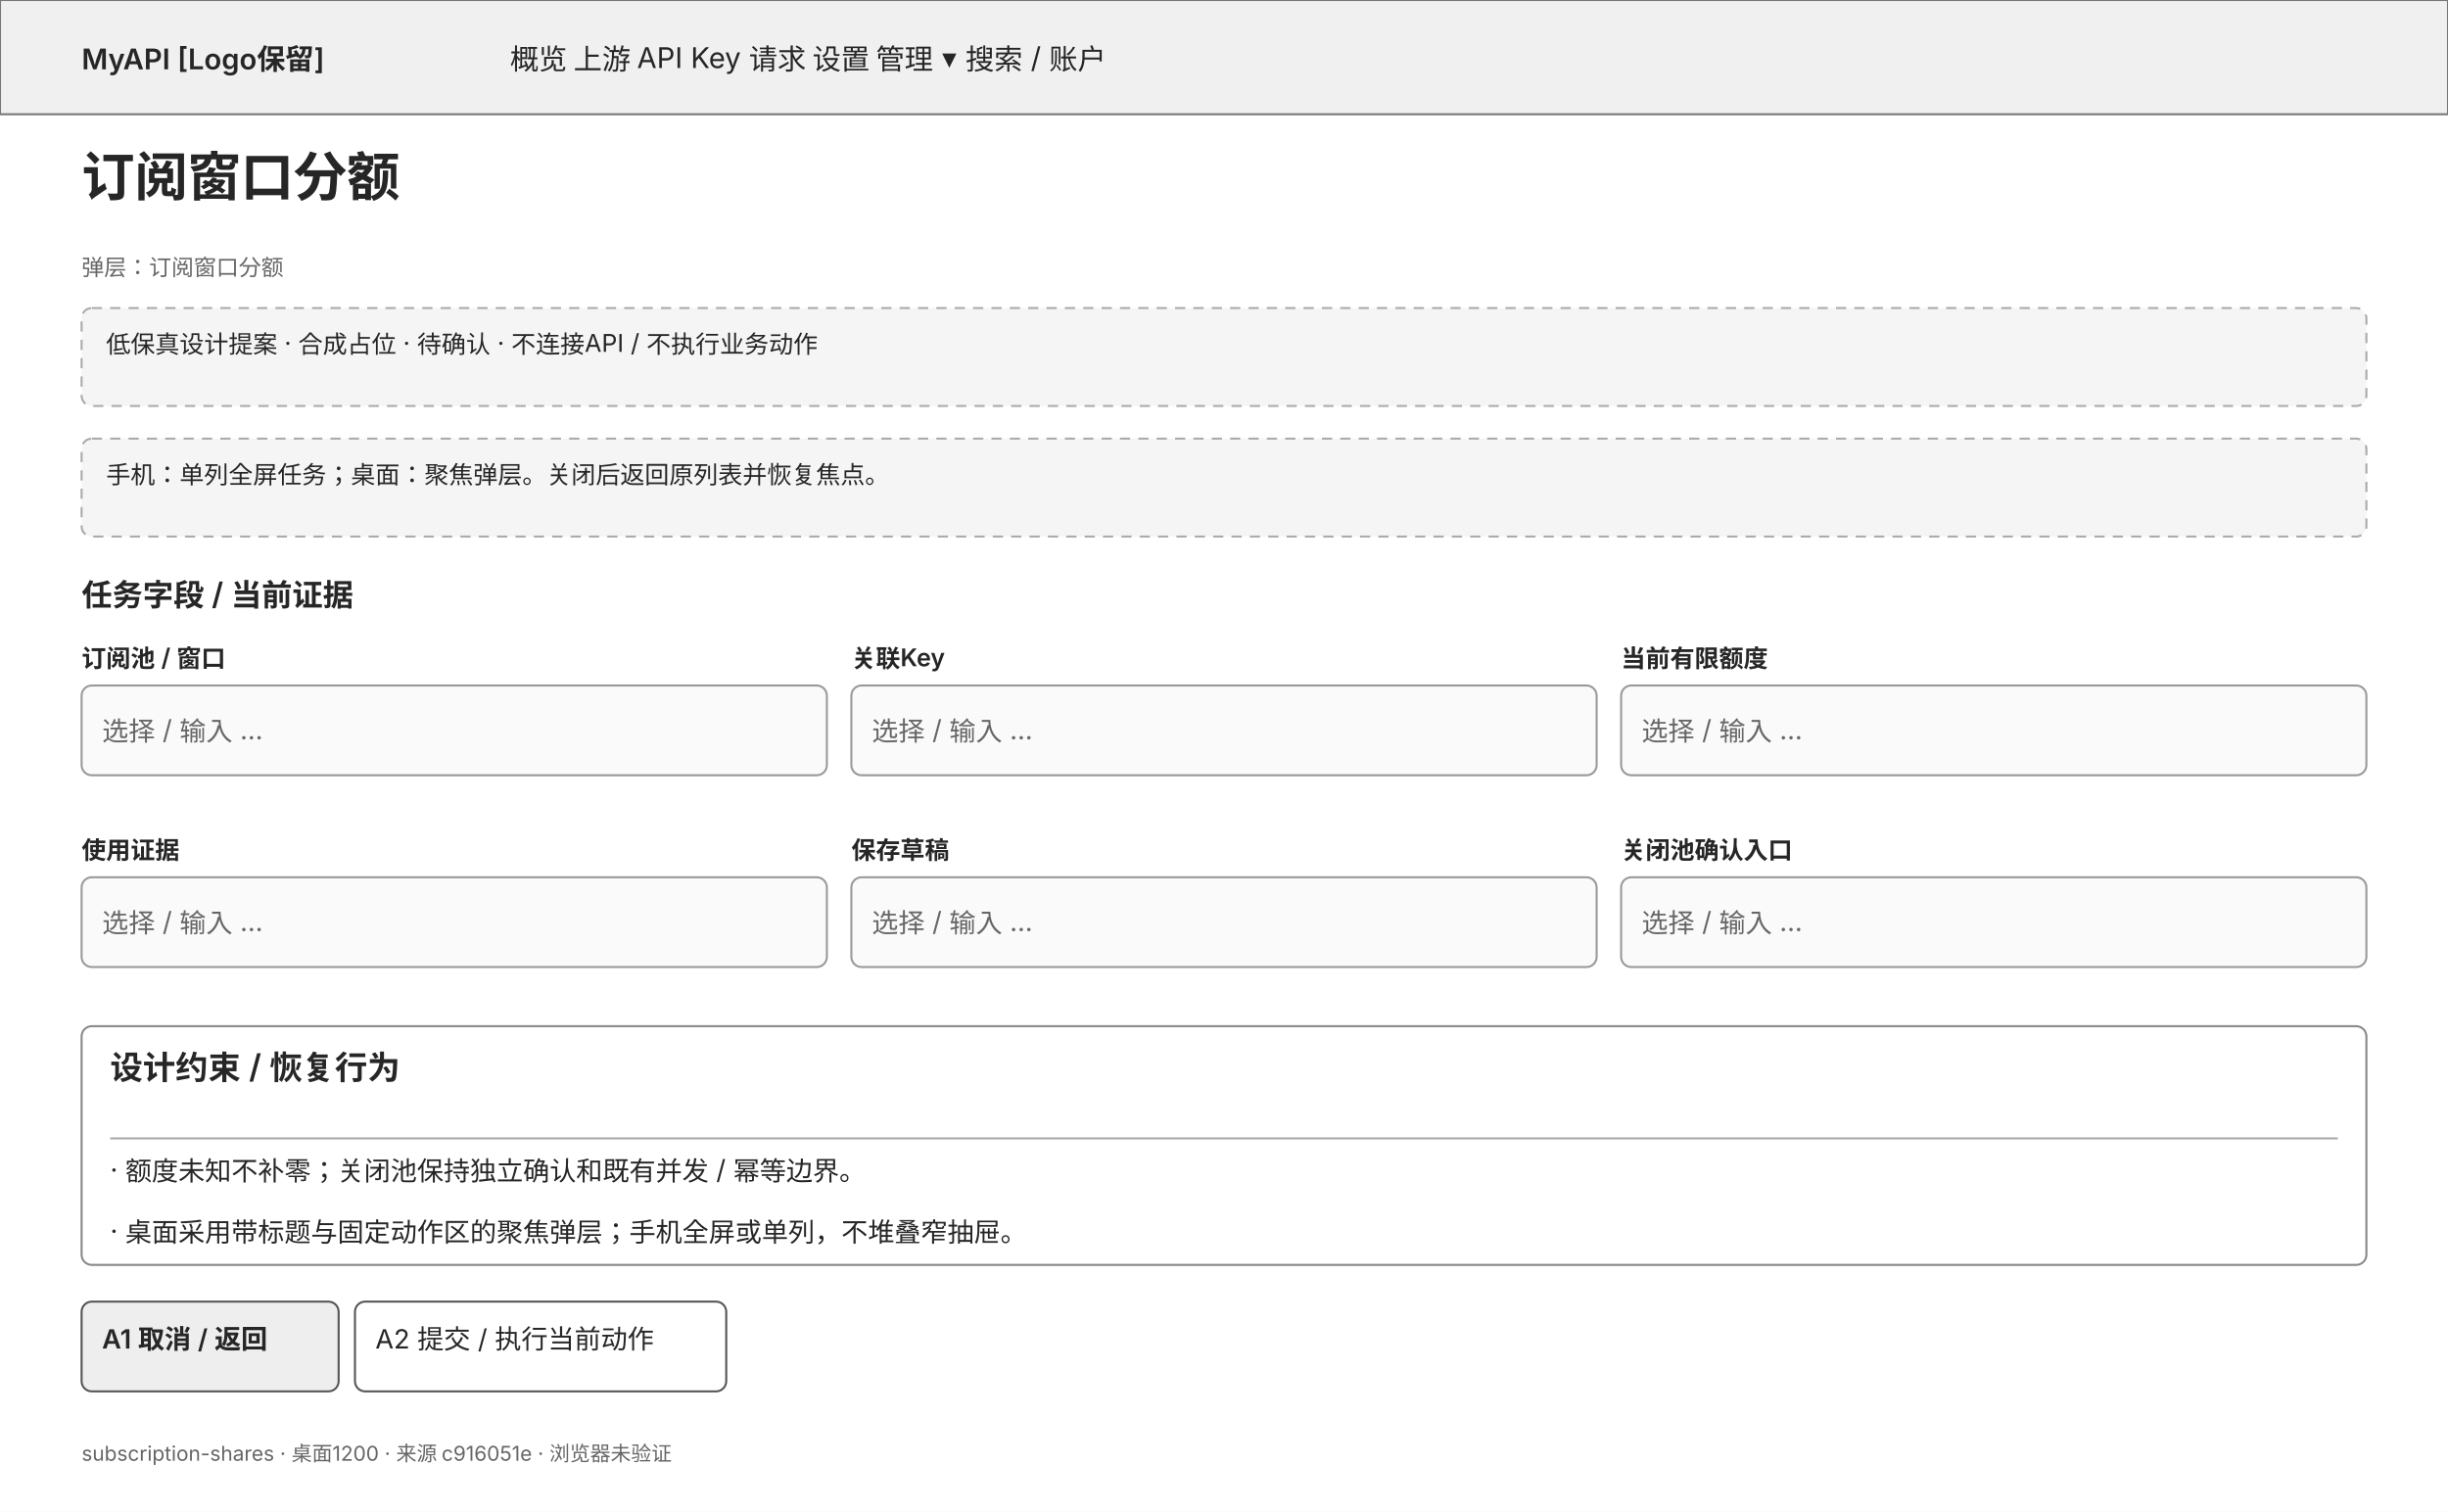
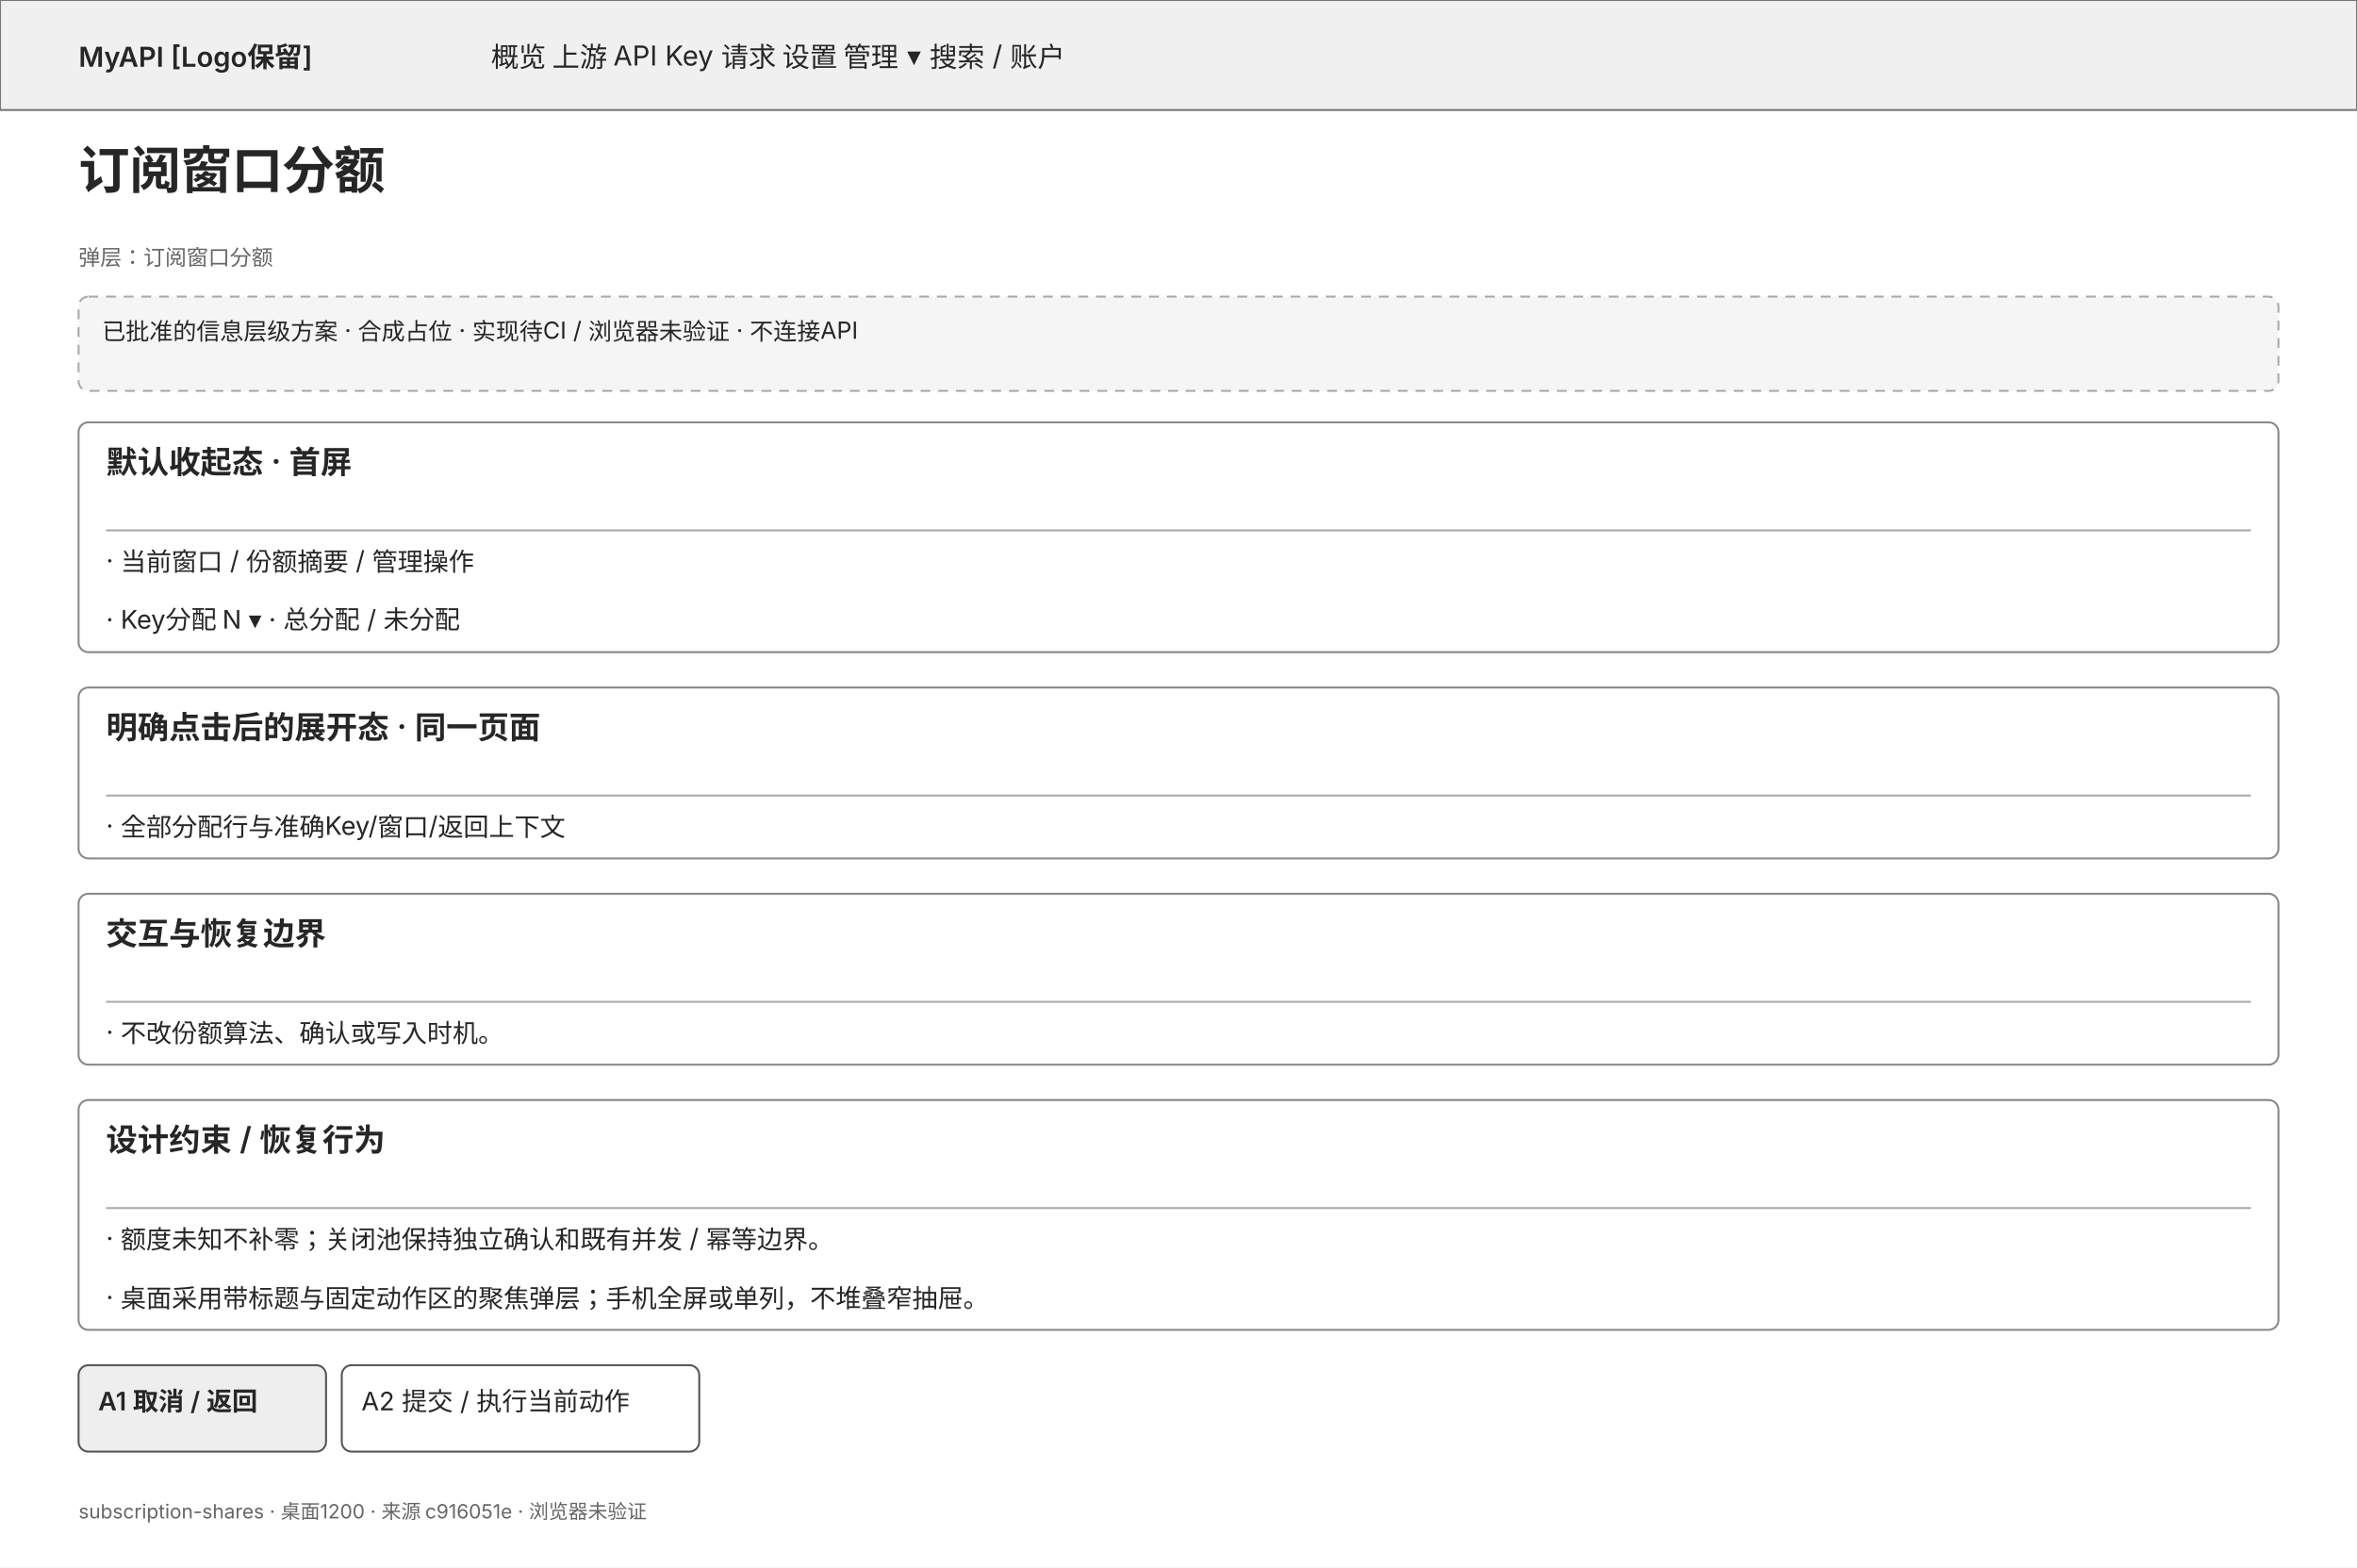
- <svg xmlns="http://www.w3.org/2000/svg" width="1200" height="741" viewBox="0 0 1200 741" role="img" aria-labelledby="title desc">
+ <svg xmlns="http://www.w3.org/2000/svg" width="1200" height="798" viewBox="0 0 1200 798" role="img" aria-labelledby="title desc">
  <rect width="100%" height="100%" fill="#ffffff" />
  <g font-family="system-ui, -apple-system, BlinkMacSystemFont, sans-serif">
    <rect x="0" y="0" width="1200" height="56" rx="0" fill="#f0f0f0" stroke="#777777" />
    <text x="40" y="34" font-size="14" font-weight="600" fill="#262626">MyAPI  [Logo保留]</text>
    <text x="250" y="34" font-size="14" font-weight="normal" fill="#262626">概览    上游    API Key    请求    设置    管理 ▾       搜索 / 账户</text>
    <text x="40" y="96" font-size="26" font-weight="600" fill="#262626">订阅窗口分额</text>
    <text x="40" y="135" font-size="11" font-weight="normal" fill="#666666">弹层：订阅窗口分额</text>
    <rect x="40" y="151" width="1120" height="48" rx="5" fill="#f5f5f5" stroke="#aaaaaa" stroke-dasharray="5 4" />
-     <text x="52" y="173" font-size="12" font-weight="normal" fill="#262626">低保真设计提案 · 合成占位 · 待确认 · 不连接API / 不执行业务动作</text>
-     <rect x="40" y="215" width="1120" height="48" rx="5" fill="#f5f5f5" stroke="#aaaaaa" stroke-dasharray="5 4" />
-     <text x="52" y="237" font-size="12" font-weight="normal" fill="#262626">手机：单列全屏任务；桌面：聚焦弹层。关闭后返回原列表并恢复焦点。</text>
-     <text x="40" y="297" font-size="15" font-weight="600" fill="#262626">任务字段 / 当前证据</text>
-     <text x="40.0" y="327" font-size="12" font-weight="600" fill="#262626">订阅池 / 窗口</text>
-     <rect x="40.0" y="336" width="365.333" height="44" rx="5" fill="#fafafa" stroke="#999999" />
-     <text x="50.0" y="363" font-size="13" font-weight="normal" fill="#666666">选择 / 输入 …</text>
-     <text x="417.333" y="327" font-size="12" font-weight="600" fill="#262626">关联Key</text>
-     <rect x="417.333" y="336" width="365.333" height="44" rx="5" fill="#fafafa" stroke="#999999" />
-     <text x="427.333" y="363" font-size="13" font-weight="normal" fill="#666666">选择 / 输入 …</text>
-     <text x="794.667" y="327" font-size="12" font-weight="600" fill="#262626">当前有限额度</text>
-     <rect x="794.667" y="336" width="365.333" height="44" rx="5" fill="#fafafa" stroke="#999999" />
-     <text x="804.667" y="363" font-size="13" font-weight="normal" fill="#666666">选择 / 输入 …</text>
-     <text x="40.0" y="421" font-size="12" font-weight="600" fill="#262626">使用证据</text>
-     <rect x="40.0" y="430" width="365.333" height="44" rx="5" fill="#fafafa" stroke="#999999" />
-     <text x="50.0" y="457" font-size="13" font-weight="normal" fill="#666666">选择 / 输入 …</text>
-     <text x="417.333" y="421" font-size="12" font-weight="600" fill="#262626">保存草稿</text>
-     <rect x="417.333" y="430" width="365.333" height="44" rx="5" fill="#fafafa" stroke="#999999" />
-     <text x="427.333" y="457" font-size="13" font-weight="normal" fill="#666666">选择 / 输入 …</text>
-     <text x="794.667" y="421" font-size="12" font-weight="600" fill="#262626">关闭池确认入口</text>
-     <rect x="794.667" y="430" width="365.333" height="44" rx="5" fill="#fafafa" stroke="#999999" />
-     <text x="804.667" y="457" font-size="13" font-weight="normal" fill="#666666">选择 / 输入 …</text>
-     <rect x="40" y="503" width="1120" height="117" rx="5" fill="#ffffff" stroke="#888888" />
-     <text x="54" y="529" font-size="16" font-weight="600" fill="#262626">设计约束 / 恢复行为</text>
-     <line x1="54" y1="558" x2="1146" y2="558" stroke="#aaaaaa" />
-     <text x="54" y="578" font-size="13" font-weight="normal" fill="#262626">· 额度未知不补零；关闭池保持独立确认和既有并发 / 幂等边界。</text>
-     <text x="54" y="608" font-size="13" font-weight="normal" fill="#262626">· 桌面采用带标题与固定动作区的聚焦弹层；手机全屏或单列，不堆叠窄抽屉。</text>
-     <rect x="40" y="638" width="126" height="44" rx="5" fill="#eeeeee" stroke="#555555" />
-     <text x="50" y="661" font-size="13" font-weight="600" fill="#262626">A1 取消 / 返回</text>
-     <rect x="174" y="638" width="182" height="44" rx="5" fill="#ffffff" stroke="#555555" />
-     <text x="184" y="661" font-size="13" font-weight="normal" fill="#262626">A2 提交 / 执行当前动作</text>
-     <text x="40" y="716" font-size="10" font-weight="normal" fill="#666666">subscription-shares · 桌面1200 · 来源 c916051e · 浏览器未验证</text>
+     <text x="52" y="173" font-size="12" font-weight="normal" fill="#262626">已批准的信息层级方案 · 合成占位 · 实现待CI / 浏览器未验证 · 不连接API</text>
+     <rect x="40" y="215" width="1120" height="117" rx="5" fill="#ffffff" stroke="#888888" />
+     <text x="54" y="241" font-size="16" font-weight="600" fill="#262626">默认收起态 · 首屏</text>
+     <line x1="54" y1="270" x2="1146" y2="270" stroke="#aaaaaa" />
+     <text x="54" y="290" font-size="13" font-weight="normal" fill="#262626">· 当前窗口 / 份额摘要 / 管理操作</text>
+     <text x="54" y="320" font-size="13" font-weight="normal" fill="#262626">· Key分配 N ▾ · 总分配 / 未分配</text>
+     <rect x="40" y="350" width="1120" height="87" rx="5" fill="#ffffff" stroke="#888888" />
+     <text x="54" y="376" font-size="16" font-weight="600" fill="#262626">明确点击后的展开态 · 同一页面</text>
+     <line x1="54" y1="405" x2="1146" y2="405" stroke="#aaaaaa" />
+     <text x="54" y="425" font-size="13" font-weight="normal" fill="#262626">· 全部分配行与准确Key/窗口/返回上下文</text>
+     <rect x="40" y="455" width="1120" height="87" rx="5" fill="#ffffff" stroke="#888888" />
+     <text x="54" y="481" font-size="16" font-weight="600" fill="#262626">交互与恢复边界</text>
+     <line x1="54" y1="510" x2="1146" y2="510" stroke="#aaaaaa" />
+     <text x="54" y="530" font-size="13" font-weight="normal" fill="#262626">· 不改份额算法、确认或写入时机。</text>
+     <rect x="40" y="560" width="1120" height="117" rx="5" fill="#ffffff" stroke="#888888" />
+     <text x="54" y="586" font-size="16" font-weight="600" fill="#262626">设计约束 / 恢复行为</text>
+     <line x1="54" y1="615" x2="1146" y2="615" stroke="#aaaaaa" />
+     <text x="54" y="635" font-size="13" font-weight="normal" fill="#262626">· 额度未知不补零；关闭池保持独立确认和既有并发 / 幂等边界。</text>
+     <text x="54" y="665" font-size="13" font-weight="normal" fill="#262626">· 桌面采用带标题与固定动作区的聚焦弹层；手机全屏或单列，不堆叠窄抽屉。</text>
+     <rect x="40" y="695" width="126" height="44" rx="5" fill="#eeeeee" stroke="#555555" />
+     <text x="50" y="718" font-size="13" font-weight="600" fill="#262626">A1 取消 / 返回</text>
+     <rect x="174" y="695" width="182" height="44" rx="5" fill="#ffffff" stroke="#555555" />
+     <text x="184" y="718" font-size="13" font-weight="normal" fill="#262626">A2 提交 / 执行当前动作</text>
+     <text x="40" y="773" font-size="10" font-weight="normal" fill="#666666">subscription-shares · 桌面1200 · 来源 c916051e · 浏览器未验证</text>
  </g>
</svg>
